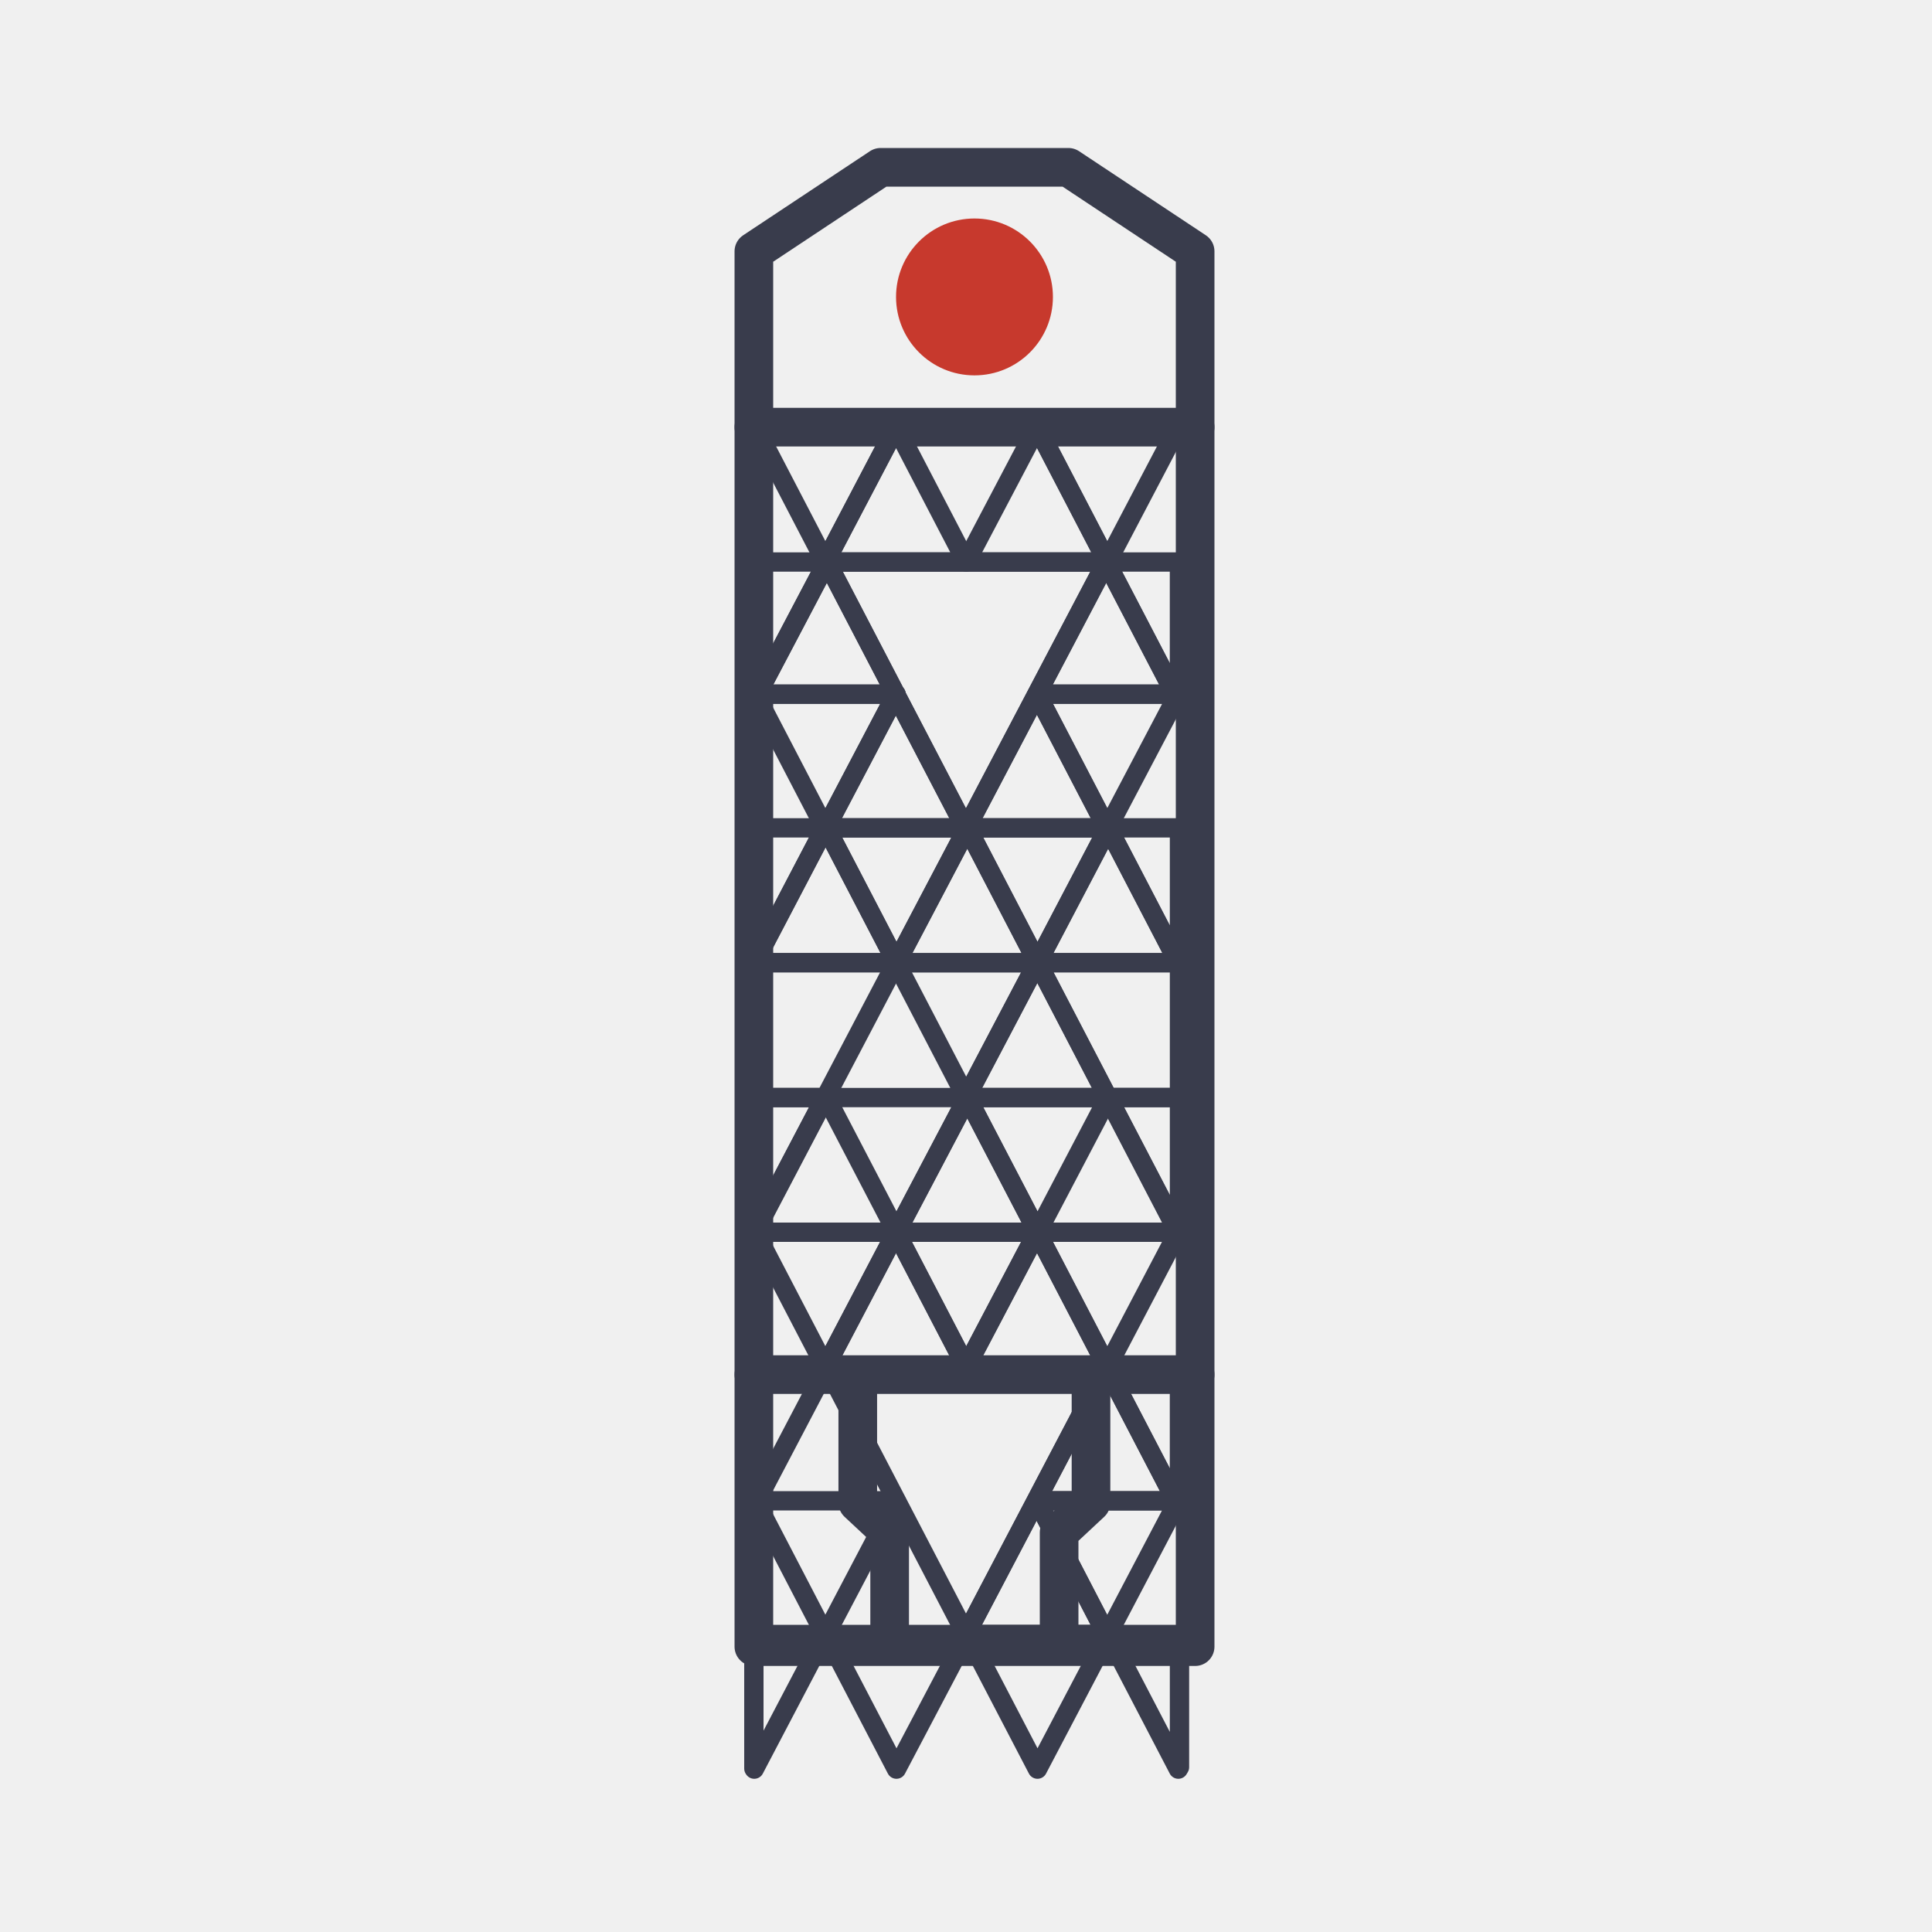
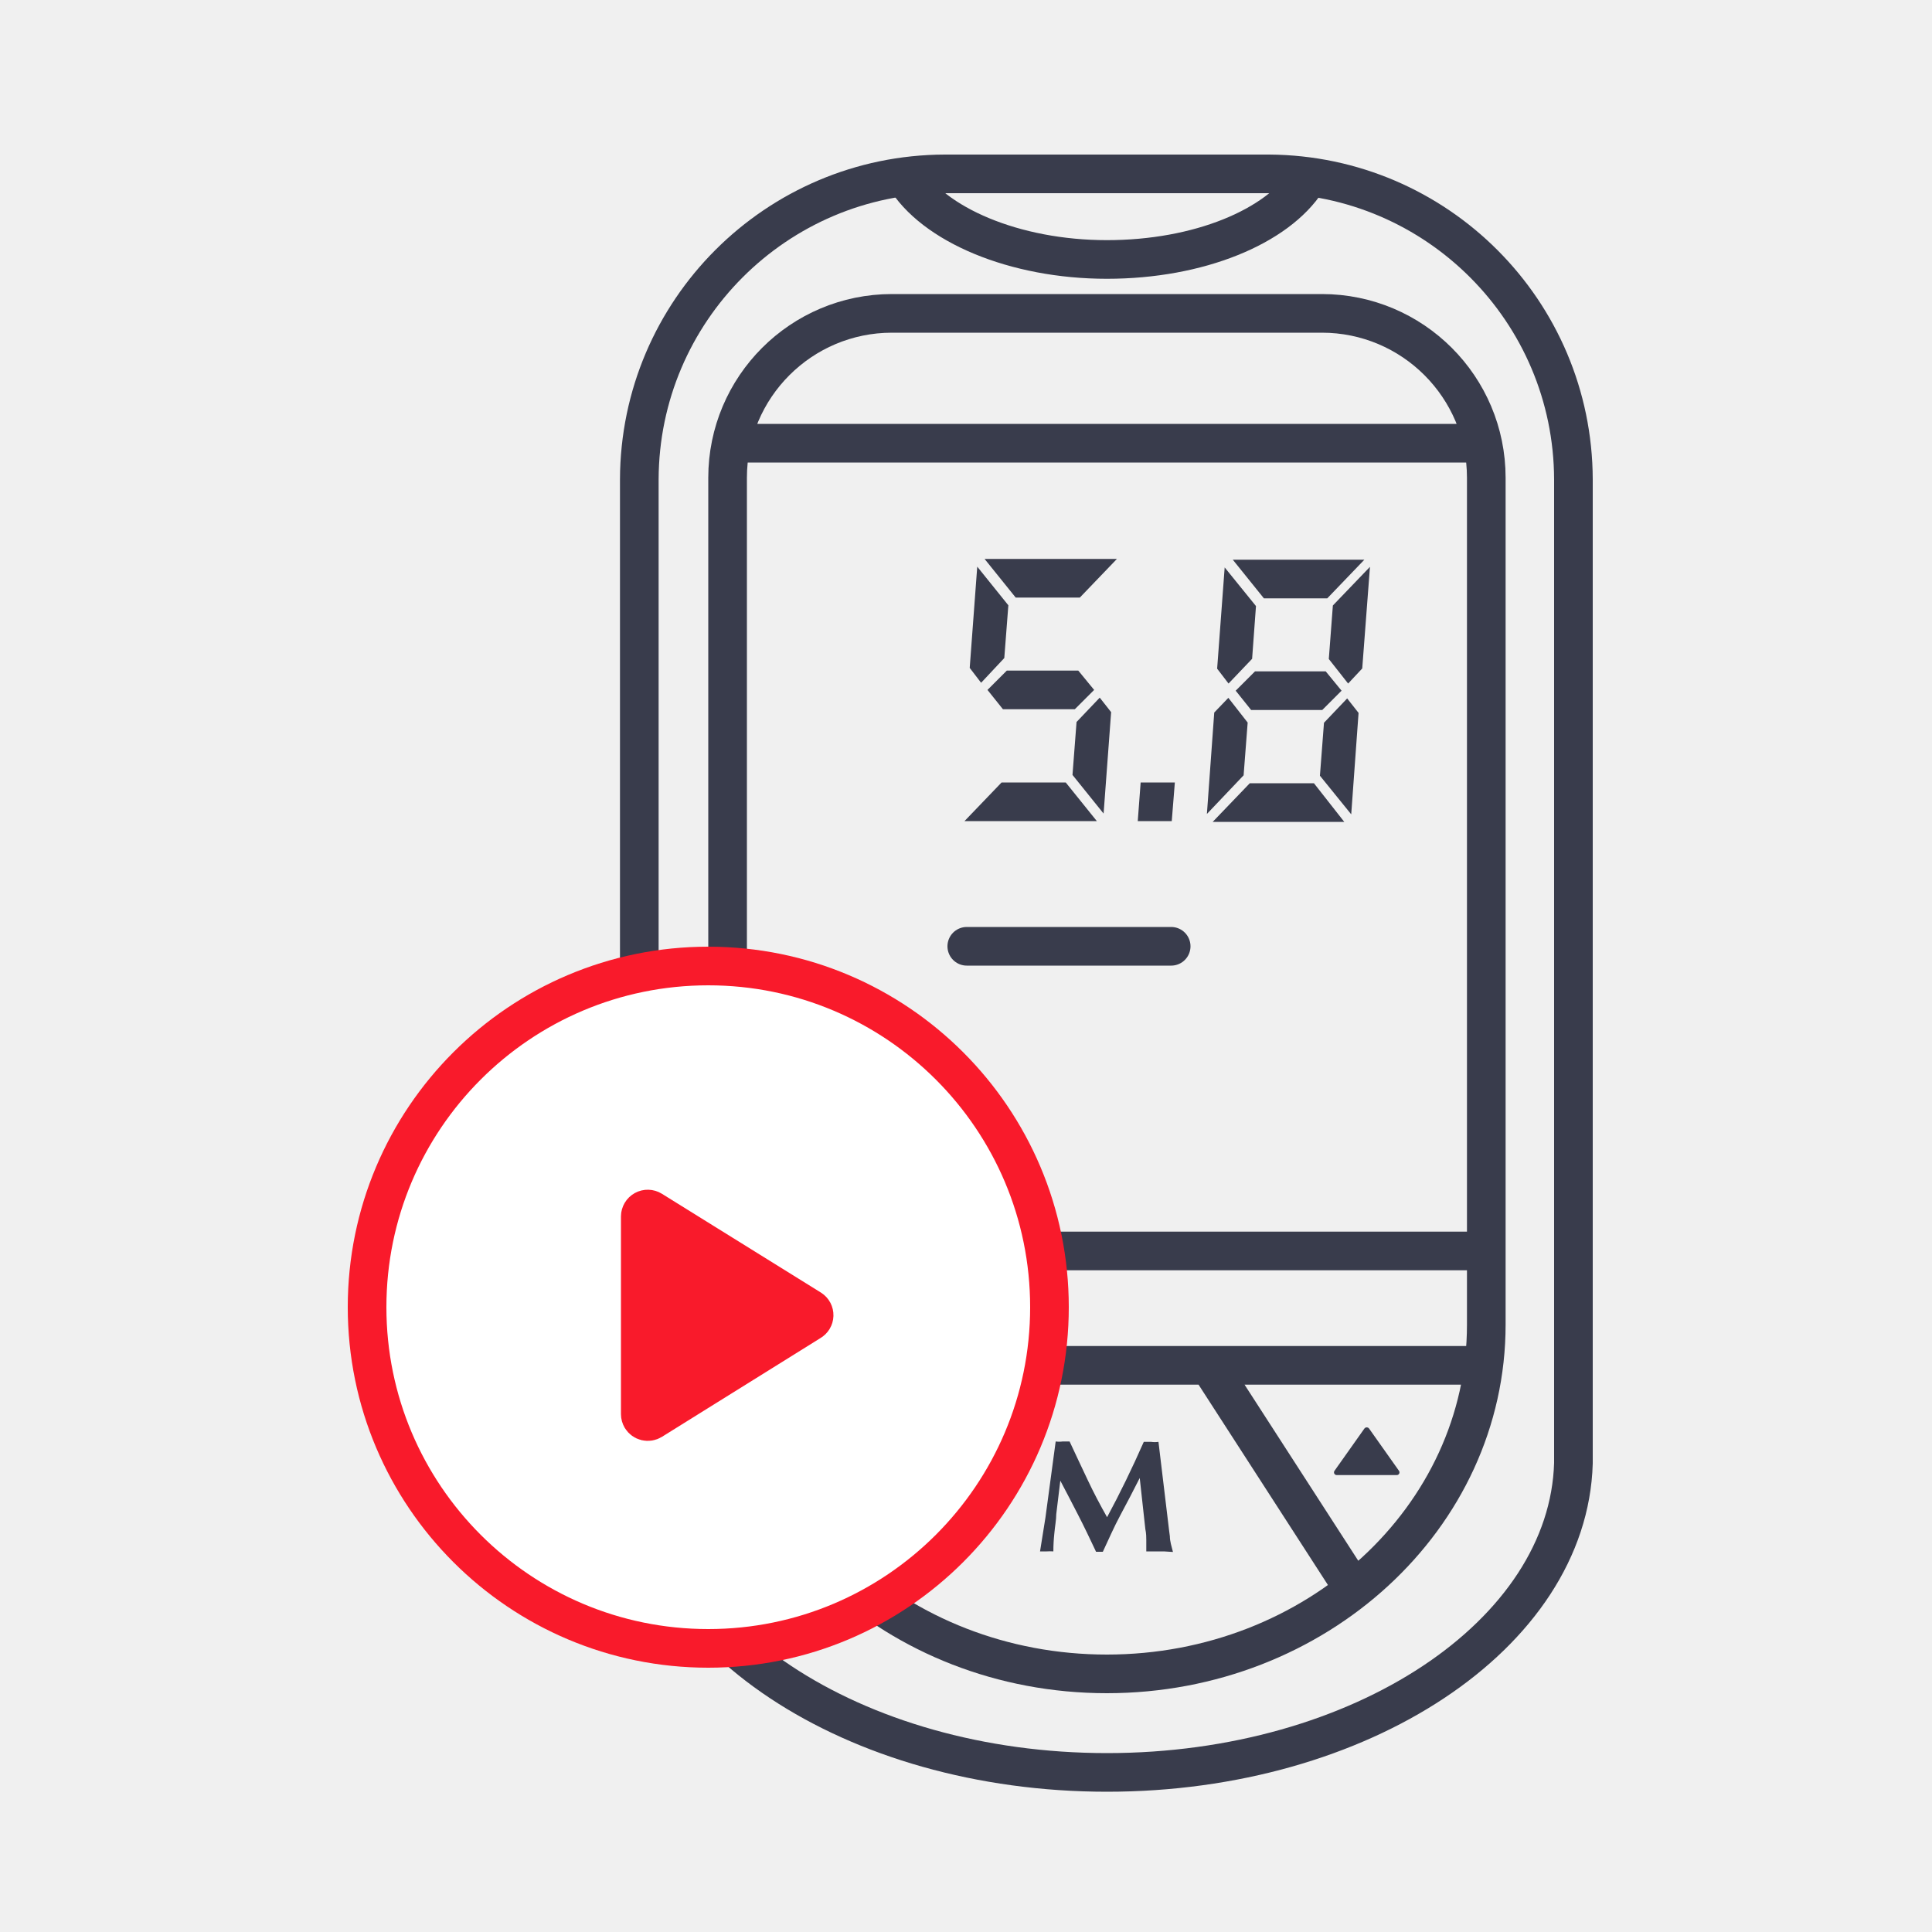
<svg xmlns="http://www.w3.org/2000/svg" width="100" height="100" fill="none">
-   <path d="M39.02 13.01l6.56-4.35h9.72l6.56 4.35v72.22H39.02V13.01z" stroke="#393C4C" stroke-width="2" stroke-linecap="round" stroke-linejoin="round" />
-   <path d="M50.442 19.31c.878 0 1.59-.653 1.59-1.46 0-.806-.712-1.46-1.59-1.46-.879 0-1.59.654-1.59 1.46 0 .807.711 1.46 1.59 1.46z" fill="#393C4C" />
-   <path d="M39.02 22.11h22.84M39.02 71.15h22.84" stroke="#393C4C" stroke-width="2" stroke-linecap="round" stroke-linejoin="round" />
-   <path d="M44.398 70.74v7.04l1.65 1.54v5.87M56.47 70.74v7.04l-1.65 1.54v5.87" stroke="#393C4C" stroke-width="2" stroke-linejoin="round" />
-   <path d="M39.2 35.93l3.6-6.84 3.56 6.84H39.2zm3.6-6.84h-.08l3.66-6.98 3.63 6.98H42.8zm7.208 41.67l3.67-6.98 3.63 6.98h-7.3zM42.72 42.909l3.65-6.95 3.59 6.89h-7.19l3.63 6.98h-7.36l3.65-6.97.03.05zM57.261 29.09l3.56 6.84h-7.14l3.6 6.92h-7.25l7.23-13.76z" stroke="#393C4C" stroke-linecap="round" stroke-linejoin="round" />
-   <path d="M50.008 29.09l3.67-6.98 3.63 6.98h-7.3zm7.33 27.72h-7.33l3.67-6.98h-7.28l3.67-6.98 3.63 6.98 3.66-6.98 3.63 6.98h-7.28l3.63 6.98zm3.522 20.87h-7.18l3.59 6.92H50l7.26-13.84 3.6 6.92zm-14.48-13.9l3.63 6.98h-7.29l3.66-6.98z" stroke="#393C4C" stroke-linecap="round" stroke-linejoin="round" />
-   <path d="M46.398 63.779l3.67-6.97 3.63 6.97h-7.3zM49.96 42.85l-3.59-6.89.01-.03h-.02l-3.56-6.84h14.46l-7.23 13.76h-.07z" stroke="#393C4C" stroke-linecap="round" stroke-linejoin="round" />
-   <path d="M60.818 35.93l-3.56-6.84h3.79v7.28l-.15-.29.07-.15h-.15zm-21.618 0h-.11l.06.11-.13.25v-7.2h3.78l-3.6 6.84zm18.06 34.83L50 84.6l-7.2-13.84h14.46z" stroke="#393C4C" stroke-linecap="round" stroke-linejoin="round" />
-   <path d="M60.858 77.68l-3.6-6.92h3.79v7.28l-.13-.26.05-.1h-.11zm-21.728.07l-.11.21v-7.2h3.78l-3.63 6.92h-.08l.04.07zm21.858-13.971l.06-.1v.25l-3.7-7.11.01-.01 3.63 6.97zm-3.648-6.971l-3.63-6.98h7.34v6.98h-3.71zM39.02 63.86v-.11l.02.03 3.66-6.97h-3.68v-6.98h7.36l-7.36 14.03zm21.95-41.75l-3.66 6.98-3.63-6.98h7.29zm-21.88 0h7.29l-3.66 6.98-3.63-6.98zm10.92 48.65l-3.63-6.98h7.3l-3.67 6.98z" stroke="#393C4C" stroke-linecap="round" stroke-linejoin="round" />
-   <path d="M53.7 63.78h7.27l-3.66 6.98-3.63-6.98h.02zm-.02 13.9h7.29l-.05.1-3.58 6.82h-.07l-3.59-6.92zm-14.59-13.9h7.29l-3.66 6.98-3.63-6.98zm3.6 20.82l-3.56-6.85-.04-.07h7.29l-3.66 6.97-.03-.04.01-.01h-.01zm10.99-48.67h7.29l-.07.15-3.56 6.77h-.06l-3.6-6.92zm-14.48 0h7.18l-.01.03-3.65 6.95-.03-.05.01-.01h-.01l-3.54-6.81-.06-.11h.11zm14.48 13.9l-3.67 6.98-3.63-6.98h7.3zm-3.61-6.98h7.29l-3.66 6.98-3.63-6.98z" stroke="#393C4C" stroke-linecap="round" stroke-linejoin="round" />
-   <path d="M61.05 42.85v6.87l-.06.11-3.63-6.98h3.69zm-11.09 0h.11l-3.67 6.98-3.63-6.98h7.19zm-7.27.01l-3.65 6.97-.02-.04v-6.94h3.68l-.01.01zM57.34 84.6h.02l-3.66 6.97-3.63-6.97h7.27z" stroke="#393C4C" stroke-linecap="round" stroke-linejoin="round" />
-   <path d="M61.05 91.47l-.06.1-3.63-6.97h3.69v6.87zm-14.65.1l-3.63-6.97h7.3l-3.67 6.97zm-3.71-6.97h.01l-.01.01-3.65 6.96-.02-.03V84.6h3.67zm14.65-27.791h.02l-.01.01-3.65 6.96-3.63-6.97h7.27z" stroke="#393C4C" stroke-linecap="round" stroke-linejoin="round" />
-   <path d="M57.36 56.809h3.69v6.87l-.06.1-3.63-6.97zm-10.96 6.97l-3.63-6.97h7.3l-3.67 6.97zm-7.36 0l-.02-.03v-6.94h3.68l-3.66 6.97z" stroke="#393C4C" stroke-linecap="round" stroke-linejoin="round" />
-   <path d="M54.499 15.369a4.06 4.06 0 11-8.12 0 4.06 4.06 0 018.12 0z" fill="#C7392D" />
+   <path d="M60.242 80.3h-.91v-.58c0-.15 0-.34-.05-.58l-.29-2.64c-.33.65-.66 1.29-1 1.92-.34.63-.59 1.22-.91 1.9h-.35c-.31-.66-.62-1.31-.95-1.95-.33-.64-.63-1.22-.9-1.73l-.21 1.73c0 .3-.07.64-.1 1-.033.31-.05.62-.05.93a2.538 2.538 0 00-.34 0h-.35l.28-1.75.53-3.94c.12.017.24.017.36 0h.36c.31.67.62 1.32.94 2 .32.68.65 1.3 1 1.92.67-1.24 1.3-2.54 1.9-3.9h.38c.126.018.254.018.38 0l.48 4c.06.48.09.78.11.89 0 .26.09.53.16.81l-.47-.03zm8.95-3.95a.142.142 0 01-.128-.073.14.14 0 01.008-.147l1.55-2.19a.149.149 0 01.187-.044.15.15 0 01.053.044l1.55 2.19a.14.14 0 01-.12.22h-3.1zm-26.561-2.47h3.1a.14.14 0 01.11.23l-1.52 2.18a.14.14 0 01-.23 0l-1.55-2.18a.14.14 0 01.09-.23z" fill="#393C4C" />
+   <path d="M65.69 9H48.9a15.86 15.86 0 00-15.81 15.81v45.75c0 .53 0 1 .08 1.56v3.62c.26 8.87 11 16 24.13 16 13.13 0 23.88-7.14 24.14-16V24.81A15.86 15.86 0 0065.69 9v0z" stroke="#393C4C" stroke-width="2" stroke-miterlimit="10" />
+   <path d="M76.93 24.73a8.51 8.51 0 00-8.51-8.51H46.17a8.51 8.51 0 00-8.51 8.51v43.83c0 10 8.79 18.08 19.63 18.08s19.64-8.09 19.64-18.08V24.73zm-39.27-1.79h39.27M37.66 64.75h39.27m-39.27 5.92h39.27M45.012 81.51l7-10.84m17.57 10.84l-7-10.84M67.64 9.35c-1.53 2.38-5.58 4.08-10.35 4.08s-9-1.8-10.47-4.29" stroke="#393C4C" stroke-width="2" stroke-miterlimit="10" />
+   <path d="M50.04 48.98h10.58" stroke="#393C4C" stroke-width="2" stroke-miterlimit="10" stroke-linecap="round" />
+   <path d="M56.772 42.5h-6.85l1.92-2h3.32l1.61 2zm-6.58-7.93l.39-5.24 1.61 2-.21 2.73-1.2 1.28-.59-.77zm7.62-5.64l-1.92 2h-3.32l-1.61-2h6.85zm-2 5.78l.82 1-1 1h-3.72l-.8-1 1-1h3.7zm1.7 2.15l-.39 5.25-1.61-2 .21-2.74 1.2-1.26.59.75zm1.378 5.64l.15-2h1.77l-.16 2h-1.76zm5.689-5.1l-.21 2.73-1.9 2 .38-5.25.73-.76 1 1.28zm5 5.14h-6.81l1.92-2h3.32l1.57 2zm-6.58-7.93l.39-5.24 1.62 2-.2 2.73-1.22 1.28-.59-.77zm7.62-5.64l-1.92 2h-3.28l-1.61-2h6.81zm-2 5.78l.82 1-1 1h-3.68l-.8-1 1-1h3.66zm1.7 2.15l-.38 5.25-1.62-2 .21-2.74 1.2-1.26.59.75zm-1.54-2.79l.21-2.77 1.92-2-.4 5.26-.73.78-1-1.27z" fill="#393C4C" />
+   <path d="M36.66 85.32c9.753 0 17.66-7.907 17.66-17.66S46.413 50 36.66 50 19 57.907 19 67.66s7.907 17.66 17.66 17.66z" fill="#fff" stroke="#F91A2B" stroke-width="2" stroke-miterlimit="10" />
+   <path d="M41.946 68.405l-8.214 5.117a.39.39 0 01-.537-.13.385.385 0 01-.054-.195V62.963a.386.386 0 01.59-.325l8.235 5.117a.38.38 0 01-.02.65z" fill="#F91A2B" stroke="#F91A2B" stroke-width="2" stroke-miterlimit="10" />
</svg>
